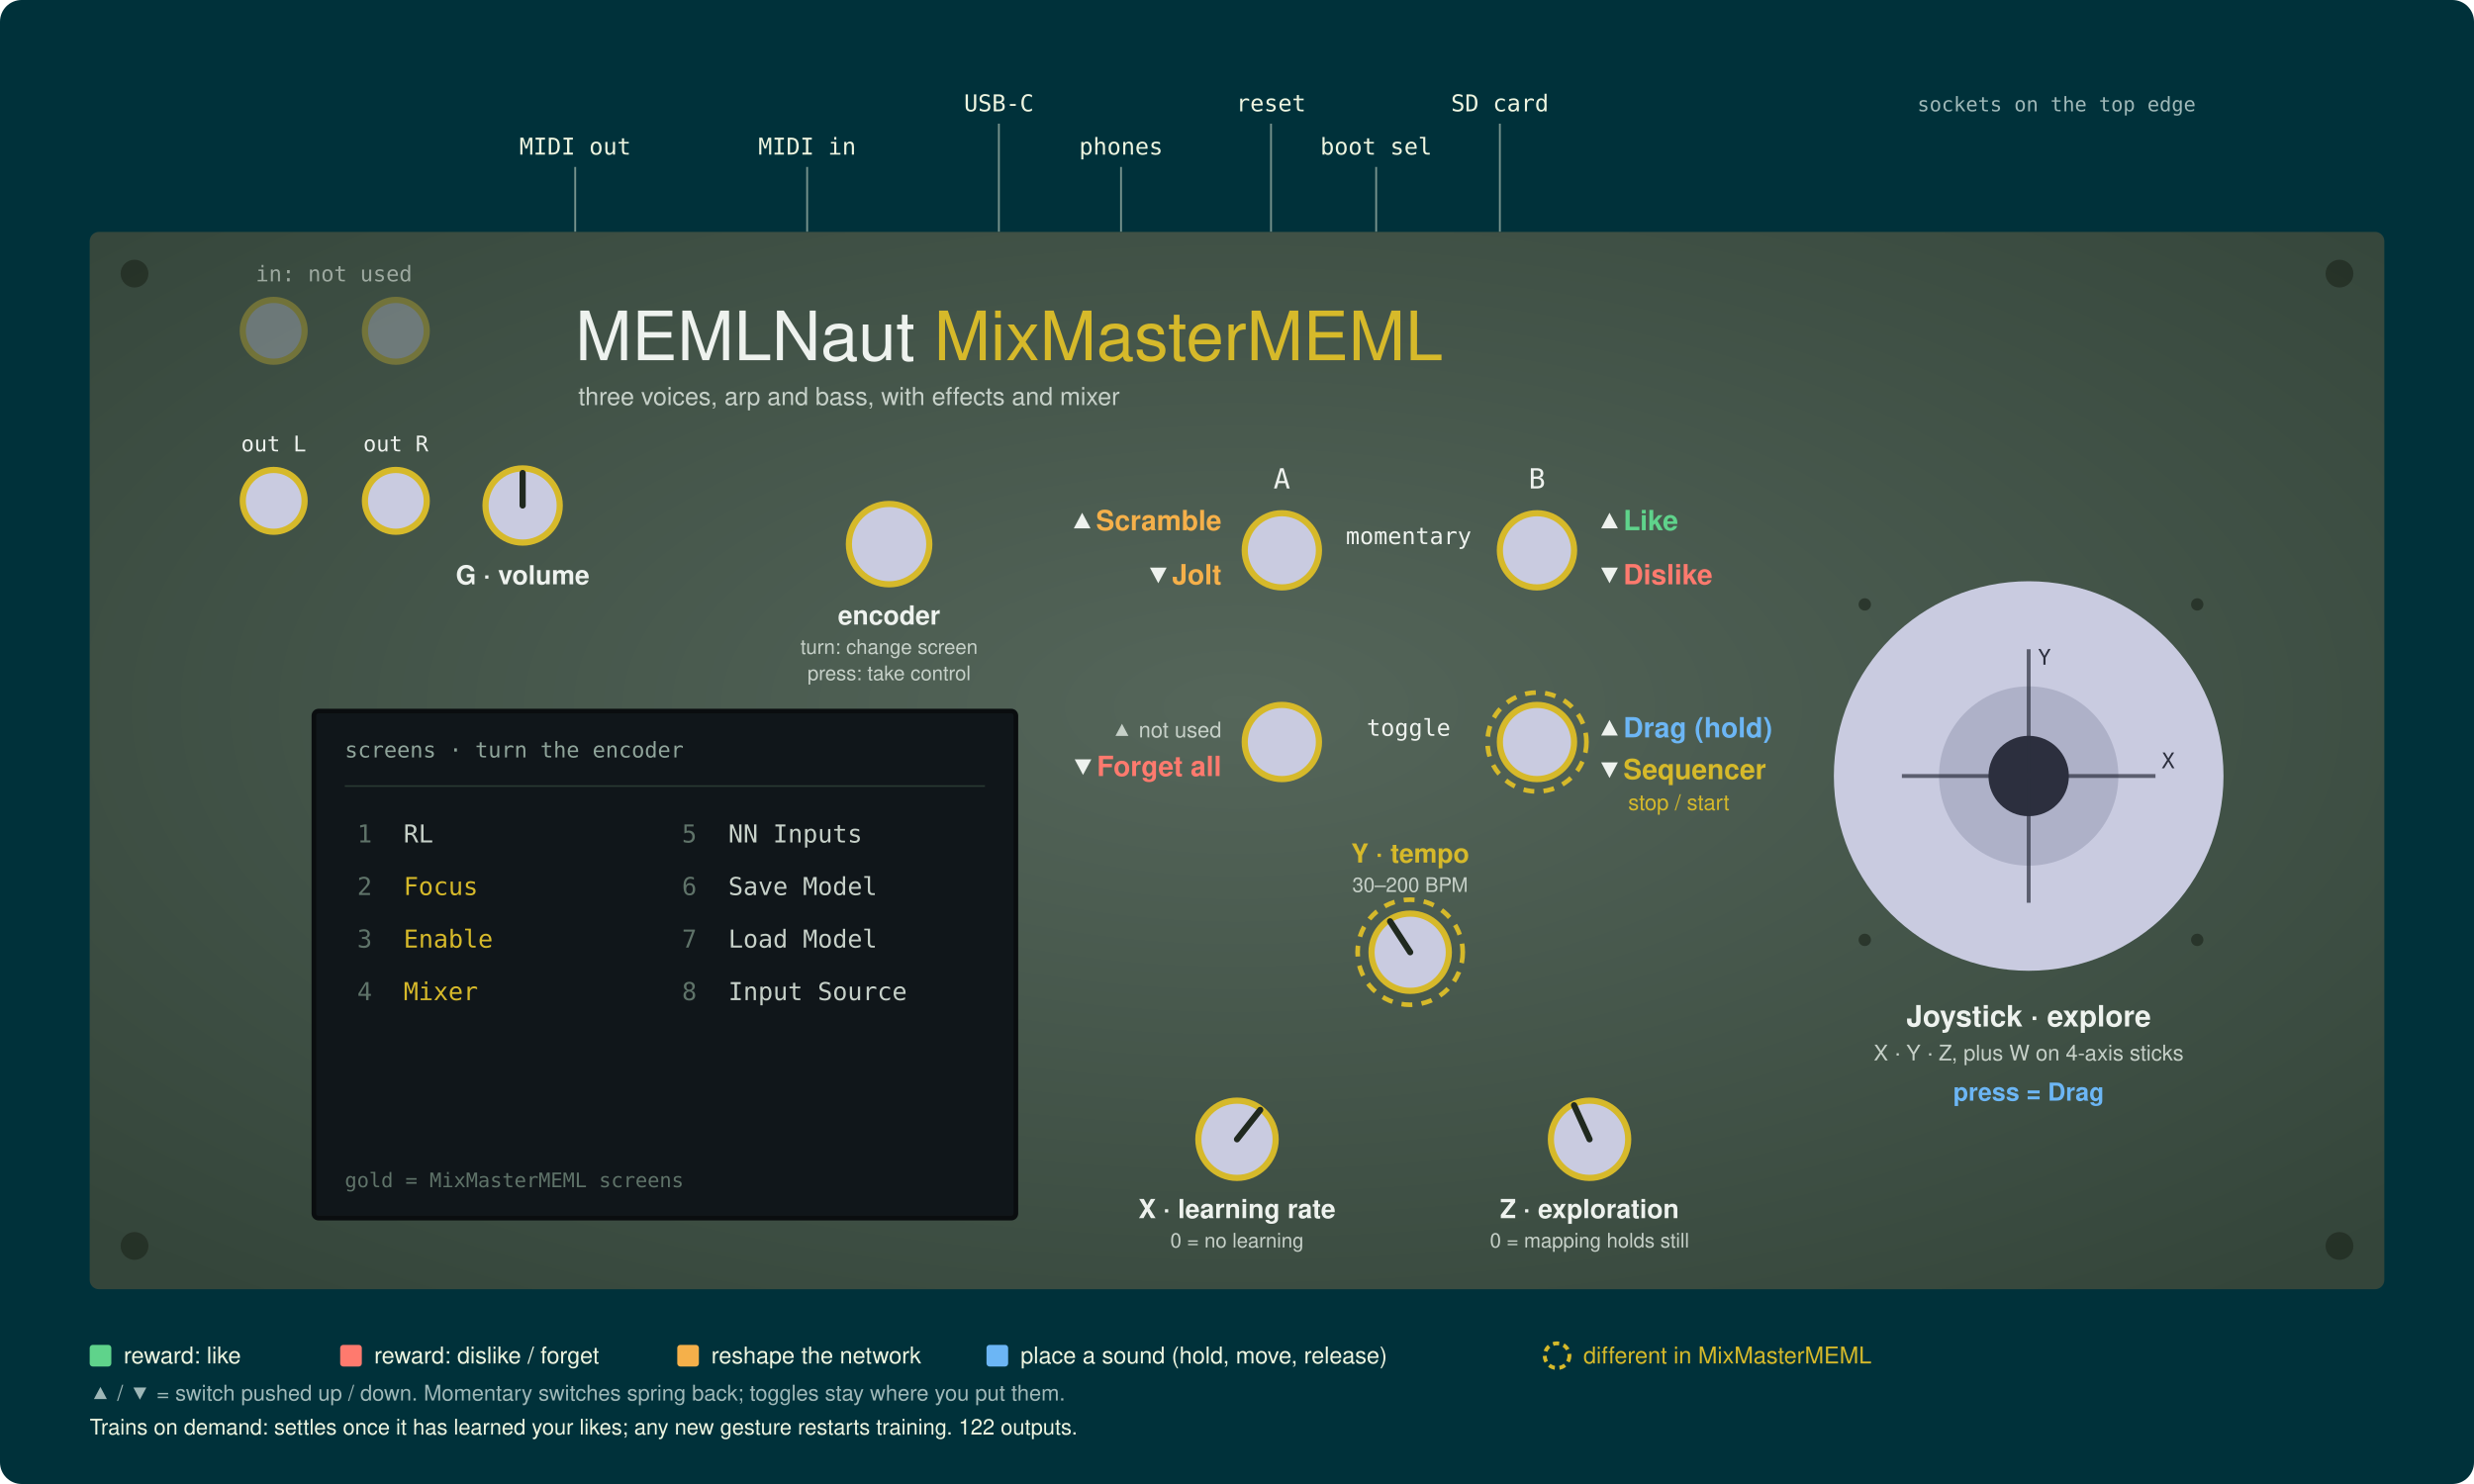
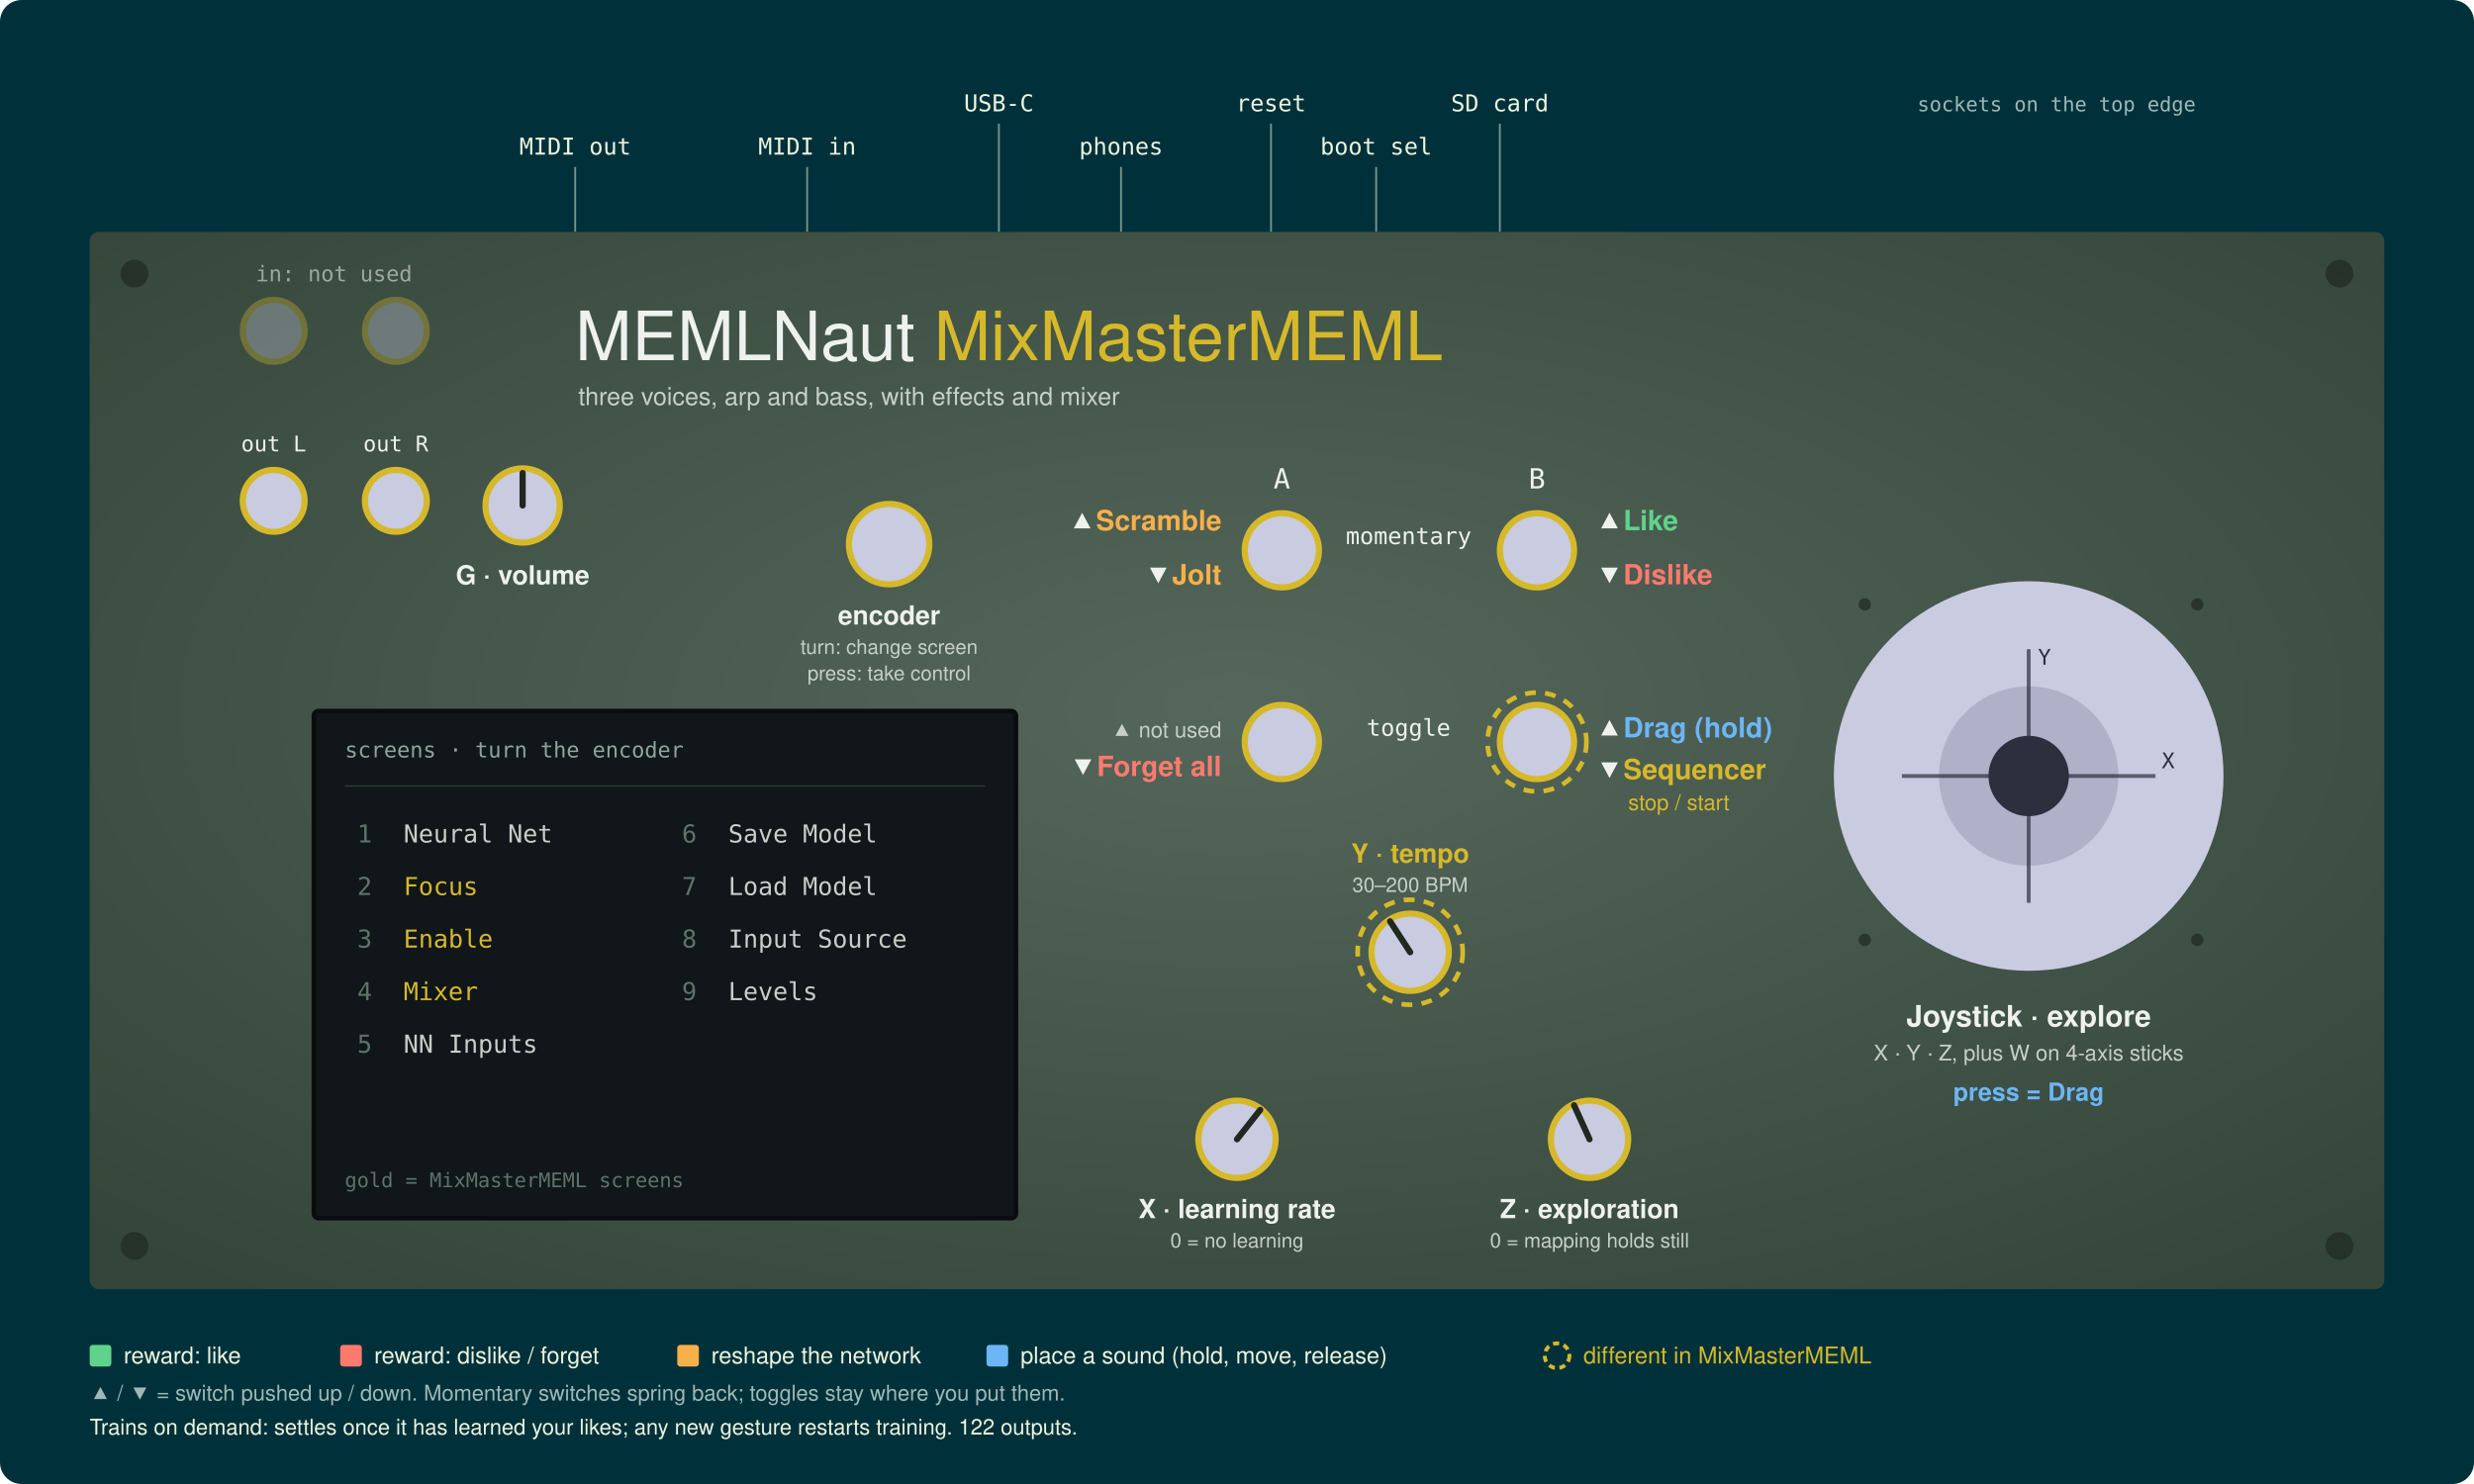
<svg xmlns="http://www.w3.org/2000/svg" width="1600" height="960" viewBox="0 0 1600 960" role="img" aria-label="MEMLNaut front panel with the MixMasterMEML controls. Momentary switch A (left): up scrambles the network, down jolts it. Momentary B (right): up likes the current sound, down dislikes it. Toggle A (left) down forgets the memory; toggle B (right) up drags a sound to a new place, down stops or restarts the sequencer. Knob X sets the learning rate, knob Y sets the tempo (30–200 BPM), Z the exploration. The joystick explores; pressing it also drags.  Screens: Focus, Enable, Mixer are added for this firmware.">
  <defs>
    <radialGradient id="pcb" cx="50%" cy="45%" r="70%">
      <stop offset="0" stop-color="#55665a" />
      <stop offset="1" stop-color="#34453a" />
    </radialGradient>
  </defs>
  <rect width="1600" height="960" rx="14" fill="#00313a" />
  <g font-family="Menlo, Consolas, monospace" font-size="15" fill="#eef5e0" text-anchor="middle">
    <g stroke="#eef5e0" stroke-width="1.2" opacity=".5">
      <line x1="372" y1="108" x2="372" y2="150" />
      <line x1="522" y1="108" x2="522" y2="150" />
      <line x1="646" y1="80" x2="646" y2="150" />
      <line x1="725" y1="108" x2="725" y2="150" />
      <line x1="822" y1="80" x2="822" y2="150" />
      <line x1="890" y1="108" x2="890" y2="150" />
      <line x1="970" y1="80" x2="970" y2="150" />
    </g>
    <text x="372" y="100">MIDI out</text>
    <text x="522" y="100">MIDI in</text>
    <text x="646" y="72">USB-C</text>
    <text x="725" y="100">phones</text>
    <text x="822" y="72">reset</text>
    <text x="890" y="100">boot sel</text>
    <text x="970" y="72">SD card</text>
    <text x="1240" y="72" text-anchor="start" fill="#9fb8b8" font-size="13">sockets on the top edge</text>
  </g>
  <rect x="58" y="150" width="1484" height="684" rx="6" fill="url(#pcb)" />
  <g fill="#20291f" opacity=".7">
    <circle cx="87" cy="177" r="9" />
    <circle cx="1513" cy="177" r="9" />
    <circle cx="87" cy="806" r="9" />
    <circle cx="1513" cy="806" r="9" />
  </g>
  <text x="372" y="233" font-family="Helvetica, Arial, sans-serif" font-size="44" fill="#eef2ee">MEMLNaut <tspan fill="#d6b92a">MixMasterMEML</tspan>
  </text>
  <text x="374" y="262" font-family="Helvetica, Arial, sans-serif" font-size="16" fill="#c6d0c8">three voices, arp and bass, with effects and mixer</text>
  <g fill="#c9cbe0" stroke="#d6b92a" stroke-width="4">
    <circle cx="177" cy="214" r="20" opacity=".35" />
    <circle cx="256" cy="214" r="20" opacity=".35" />
    <circle cx="177" cy="324" r="20" />
    <circle cx="256" cy="324" r="20" />
    <circle cx="338" cy="327" r="24" />
  </g>
  <line x1="338" y1="327" x2="338" y2="306" stroke="#20291f" stroke-width="4" stroke-linecap="round" />
  <g font-family="Menlo, Consolas, monospace" font-size="14" fill="#eef2ee" text-anchor="middle">
    <text x="216" y="182" fill="#c6d0c8" opacity=".7">in: not used</text>
    <text x="177" y="292">out L</text>
    <text x="256" y="292">out R</text>
  </g>
  <g font-family="Helvetica, Arial, sans-serif" fill="#eef2ee" text-anchor="middle">
    <text x="338" y="378" font-size="17" font-weight="bold">G · volume</text>
  </g>
  <circle cx="575" cy="352" r="26" fill="#c9cbe0" stroke="#d6b92a" stroke-width="4" />
  <g font-family="Helvetica, Arial, sans-serif" text-anchor="middle">
    <text x="575" y="404" font-size="17" font-weight="bold" fill="#eef2ee">encoder</text>
    <text x="575" y="423" font-size="13" fill="#c6d0c8">turn: change screen</text>
    <text x="575" y="440" font-size="13" fill="#c6d0c8">press: take control</text>
  </g>
  <rect x="203" y="460" width="454" height="328" rx="3" fill="#10161a" stroke="#0a0d0f" stroke-width="3" />
  <text x="223" y="490" font-family="Menlo, Consolas, monospace" font-size="14" fill="#8fa49a">screens · turn the encoder</text>
  <rect x="223" y="508" width="414" height="1" fill="#2a3a33" />
  <g font-family="Menlo, Consolas, monospace" font-size="16">
    <text x="231" y="545" fill="#5f7369"> 1</text>
-     <text x="261" y="545" fill="#c6d0c8">RL</text>
+     <text x="261" y="545" fill="#c6d0c8">Neural Net</text>
    <text x="231" y="579" fill="#5f7369"> 2</text>
    <text x="261" y="579" fill="#d6b92a">Focus</text>
    <text x="231" y="613" fill="#5f7369"> 3</text>
    <text x="261" y="613" fill="#d6b92a">Enable</text>
    <text x="231" y="647" fill="#5f7369"> 4</text>
    <text x="261" y="647" fill="#d6b92a">Mixer</text>
-     <text x="441" y="545" fill="#5f7369"> 5</text>
-     <text x="471" y="545" fill="#c6d0c8">NN Inputs</text>
-     <text x="441" y="579" fill="#5f7369"> 6</text>
-     <text x="471" y="579" fill="#c6d0c8">Save Model</text>
-     <text x="441" y="613" fill="#5f7369"> 7</text>
-     <text x="471" y="613" fill="#c6d0c8">Load Model</text>
-     <text x="441" y="647" fill="#5f7369"> 8</text>
-     <text x="471" y="647" fill="#c6d0c8">Input Source</text>
+     <text x="231" y="681" fill="#5f7369"> 5</text>
+     <text x="261" y="681" fill="#c6d0c8">NN Inputs</text>
+     <text x="441" y="545" fill="#5f7369"> 6</text>
+     <text x="471" y="545" fill="#c6d0c8">Save Model</text>
+     <text x="441" y="579" fill="#5f7369"> 7</text>
+     <text x="471" y="579" fill="#c6d0c8">Load Model</text>
+     <text x="441" y="613" fill="#5f7369"> 8</text>
+     <text x="471" y="613" fill="#c6d0c8">Input Source</text>
+     <text x="441" y="647" fill="#5f7369"> 9</text>
+     <text x="471" y="647" fill="#c6d0c8">Levels</text>
  </g>
  <text x="223" y="768" font-family="Menlo, Consolas, monospace" font-size="13" fill="#5f7369">gold = MixMasterMEML screens</text>
  <g fill="#c9cbe0" stroke="#d6b92a" stroke-width="4">
    <circle cx="829" cy="356" r="24" />
    <circle cx="994" cy="356" r="24" />
    <circle cx="829" cy="480" r="24" />
    <circle cx="994" cy="480" r="24" />
  </g>
  <g font-family="Menlo, Consolas, monospace" font-size="15" fill="#eef2ee" text-anchor="middle">
    <text x="911" y="352">momentary</text>
    <text x="911" y="476">toggle</text>
    <text x="829" y="316" font-size="18">A</text>
    <text x="994" y="316" font-size="18">B</text>
  </g>
  <g font-family="Helvetica, Arial, sans-serif" font-size="18" font-weight="bold" text-anchor="end">
    <text x="790" y="343" fill="#f5b04a">
      <tspan fill="#eef2ee">▲ </tspan>Scramble</text>
    <text x="790" y="378" fill="#f5b04a">
      <tspan fill="#eef2ee">▼ </tspan>Jolt</text>
    <text x="790" y="477" font-size="14" font-weight="normal" fill="#c6d0c8">▲ not used</text>
    <text x="790" y="502" fill="#ff7a6e">
      <tspan fill="#eef2ee">▼ </tspan>Forget all</text>
  </g>
  <g font-family="Helvetica, Arial, sans-serif" font-size="18" font-weight="bold" text-anchor="start">
    <text x="1032" y="343" fill="#5fd38b">
      <tspan fill="#eef2ee">▲ </tspan>Like</text>
    <text x="1032" y="378" fill="#ff7a6e">
      <tspan fill="#eef2ee">▼ </tspan>Dislike</text>
    <text x="1032" y="477" fill="#6cb6f5">
      <tspan fill="#eef2ee">▲ </tspan>Drag (hold)</text>
    <text x="1032" y="504" fill="#d6b92a">
      <tspan fill="#eef2ee">▼ </tspan>Sequencer</text>
    <text x="1053" y="524" font-size="14" font-weight="normal" fill="#d6b92a">stop / start</text>
  </g>
  <g fill="#c9cbe0" stroke="#d6b92a" stroke-width="4">
    <circle cx="912" cy="616" r="25" />
    <circle cx="800" cy="737" r="25" />
    <circle cx="1028" cy="737" r="25" />
  </g>
  <g stroke="#20291f" stroke-width="4" stroke-linecap="round">
    <line x1="912" y1="616" x2="899" y2="596" />
    <line x1="800" y1="737" x2="815" y2="718" />
    <line x1="1028" y1="737" x2="1018" y2="715" />
  </g>
  <g font-family="Helvetica, Arial, sans-serif" text-anchor="middle" fill="#eef2ee">
    <text x="912" y="558" font-size="17" font-weight="bold" fill="#d6b92a">Y · tempo</text>
    <text x="912" y="577" font-size="13" fill="#c6d0c8">30–200 BPM</text>
    <text x="800" y="788" font-size="17" font-weight="bold">X · learning rate</text>
    <text x="800" y="807" font-size="13" fill="#c6d0c8">0 = no learning</text>
    <text x="1028" y="788" font-size="17" font-weight="bold">Z · exploration</text>
    <text x="1028" y="807" font-size="13" fill="#c6d0c8">0 = mapping holds still</text>
  </g>
  <circle cx="912" cy="616" r="34" fill="none" stroke="#d6b92a" stroke-width="3" stroke-dasharray="7 6" />
  <circle cx="994" cy="480" r="32" fill="none" stroke="#d6b92a" stroke-width="3" stroke-dasharray="7 6" />
  <circle cx="1312" cy="502" r="126" fill="#c9cbe0" />
  <circle cx="1312" cy="502" r="58" fill="#aeb1c8" />
  <circle cx="1312" cy="502" r="26" fill="#2c2f3e" />
  <g stroke="#2c2f3e" stroke-width="2.5" opacity=".7">
    <line x1="1312" y1="420" x2="1312" y2="584" />
    <line x1="1230" y1="502" x2="1394" y2="502" />
  </g>
  <g font-family="Menlo, Consolas, monospace" font-size="14" fill="#2c2f3e">
    <text x="1398" y="497">X</text>
    <text x="1318" y="430">Y</text>
  </g>
  <g fill="#20291f" opacity=".7">
    <circle cx="1206" cy="391" r="4" />
    <circle cx="1421" cy="391" r="4" />
    <circle cx="1206" cy="608" r="4" />
    <circle cx="1421" cy="608" r="4" />
  </g>
  <g font-family="Helvetica, Arial, sans-serif" text-anchor="middle" fill="#eef2ee">
    <text x="1312" y="664" font-size="19" font-weight="bold">Joystick · explore</text>
    <text x="1312" y="686" font-size="14" fill="#c6d0c8">X · Y · Z, plus W on 4-axis sticks</text>
    <text x="1312" y="712" font-size="16" font-weight="bold" fill="#6cb6f5">press = Drag</text>
  </g>
  <g font-family="Helvetica, Arial, sans-serif" font-size="15" fill="#eef5e0">
    <rect x="58" y="870" width="14" height="14" rx="2" fill="#5fd38b" />
    <text x="80" y="882">reward: like</text>
    <rect x="220" y="870" width="14" height="14" rx="2" fill="#ff7a6e" />
    <text x="242" y="882">reward: dislike / forget</text>
    <rect x="438" y="870" width="14" height="14" rx="2" fill="#f5b04a" />
    <text x="460" y="882">reshape the network</text>
    <rect x="638" y="870" width="14" height="14" rx="2" fill="#6cb6f5" />
    <text x="660" y="882">place a sound (hold, move, release)</text>
    <circle cx="1007" cy="877" r="8" fill="none" stroke="#d6b92a" stroke-width="2.5" stroke-dasharray="4 3" />
    <text x="1024" y="882" fill="#d6b92a">different in MixMasterMEML</text>
    <text x="58" y="906" fill="#9fb8b8" font-size="14">▲ / ▼ = switch pushed up / down. Momentary switches spring back; toggles stay where you put them.</text>
    <text x="58" y="928" fill="#eef5e0" font-size="14">Trains on demand: settles once it has learned your likes; any new gesture restarts training. 122 outputs.</text>
  </g>
</svg>
